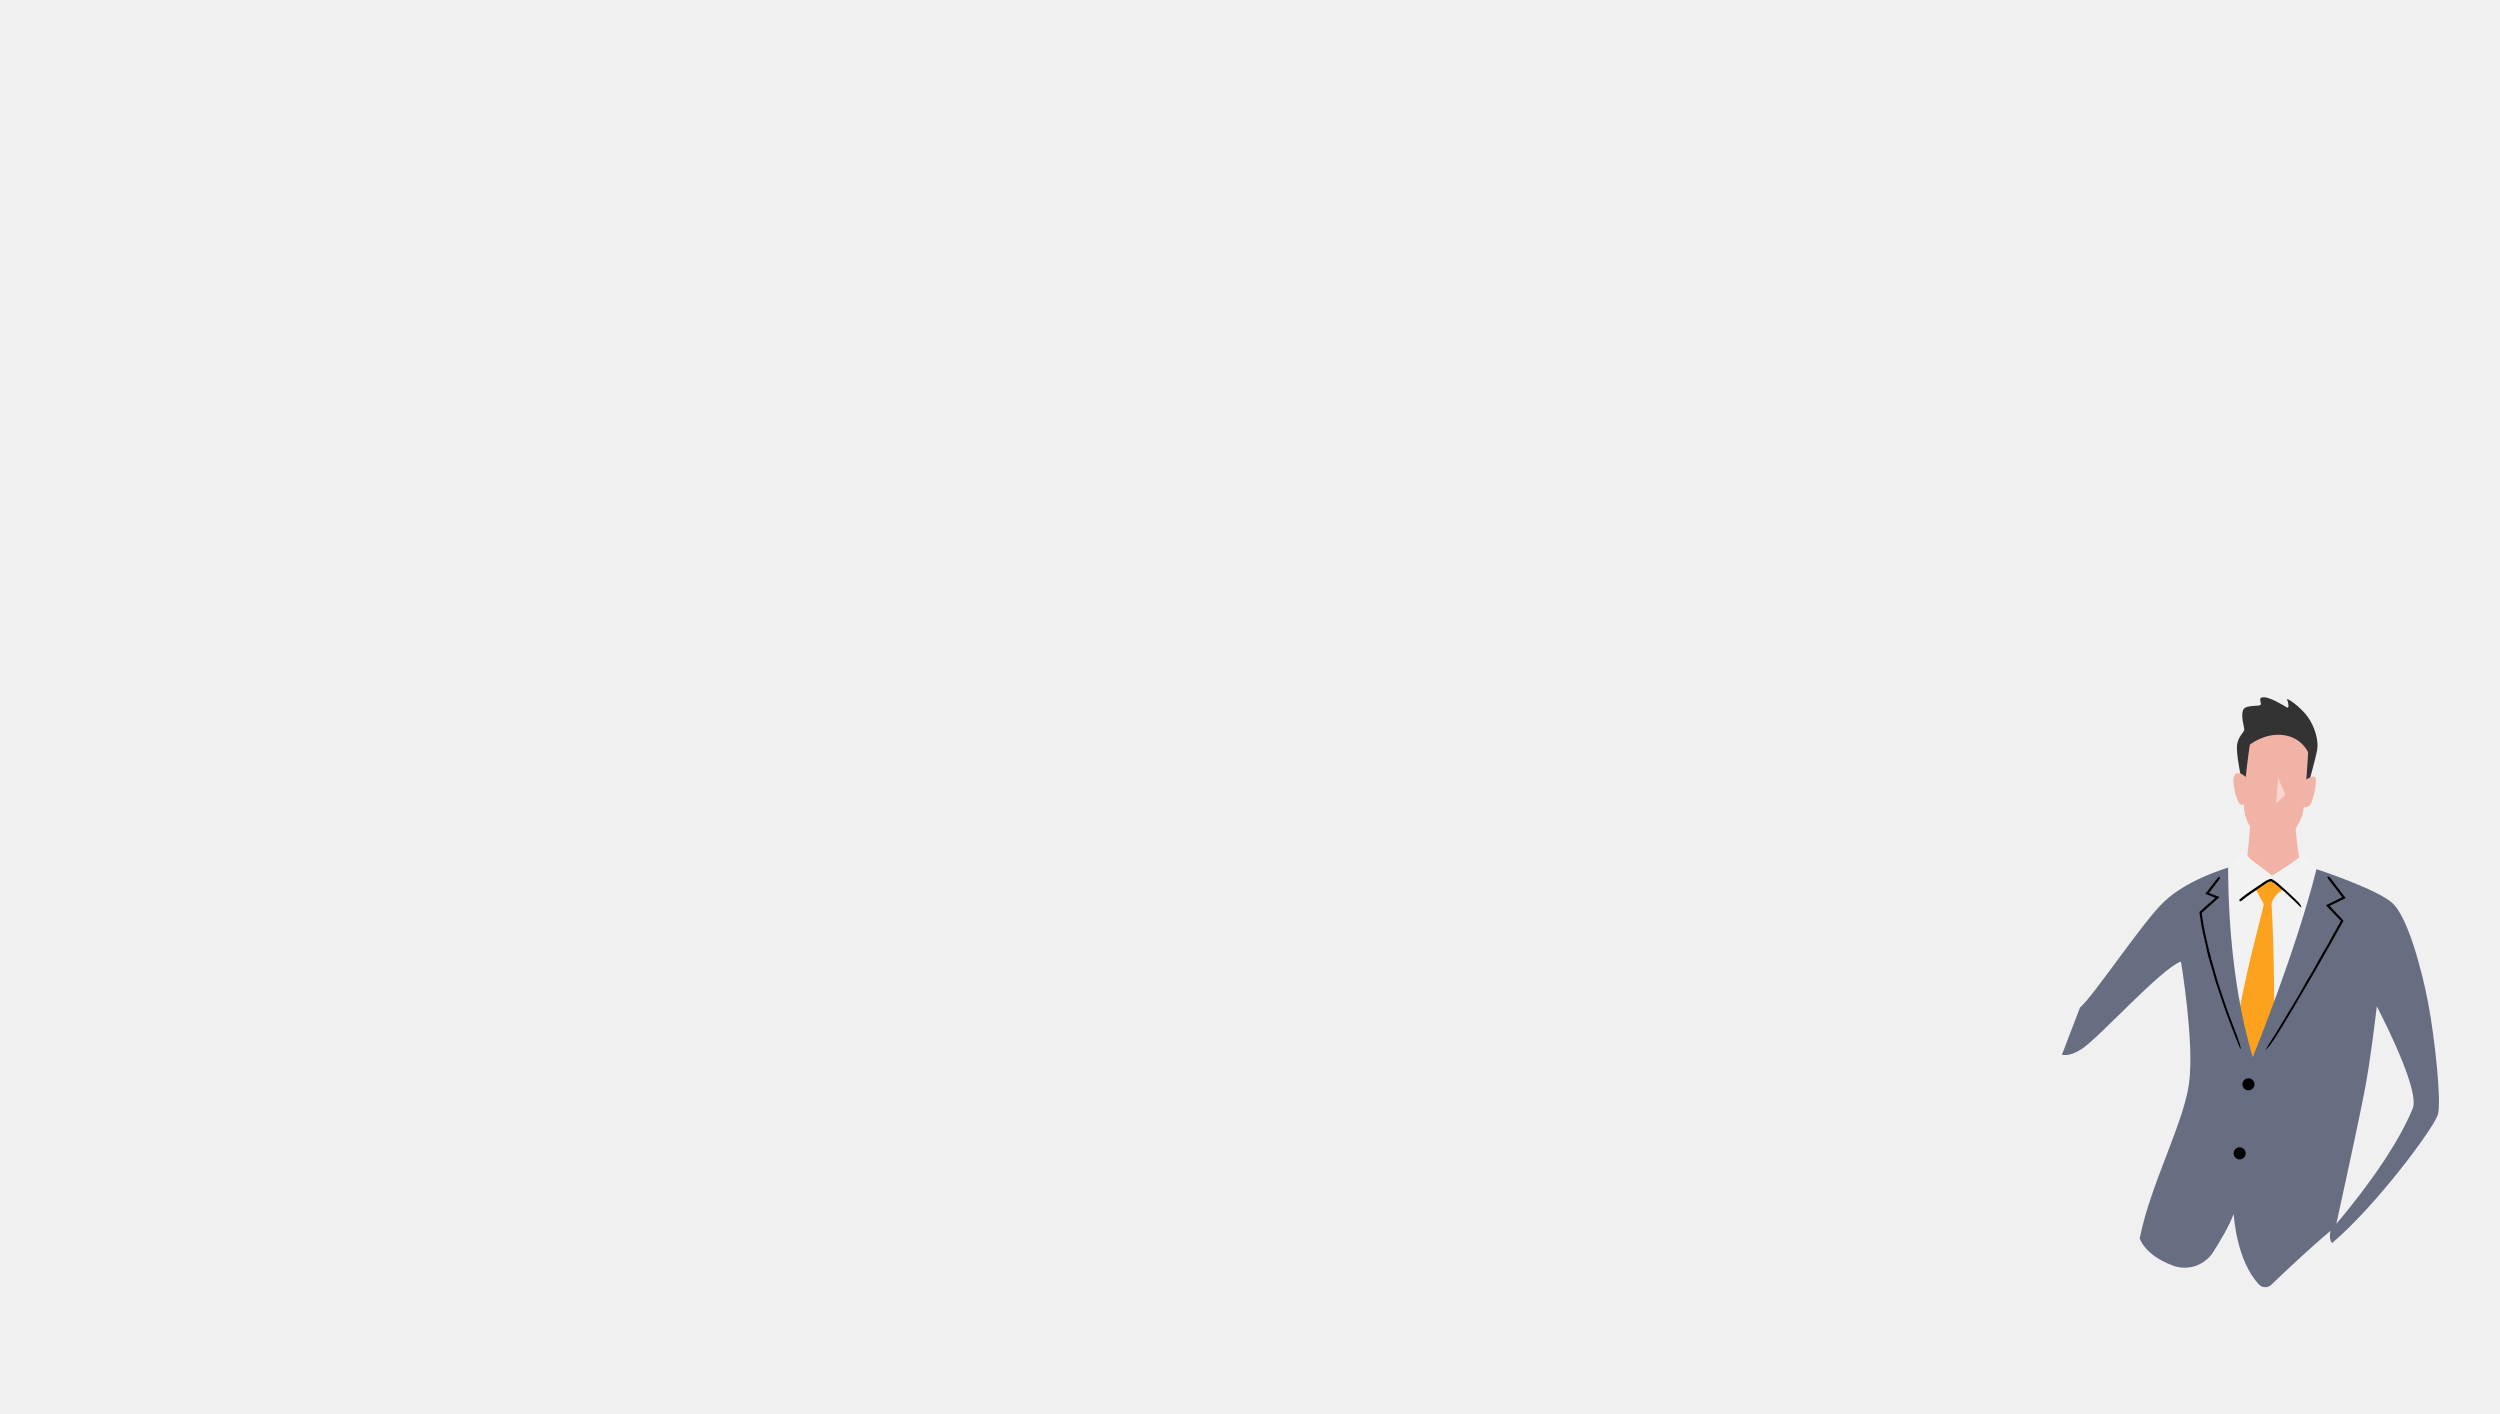
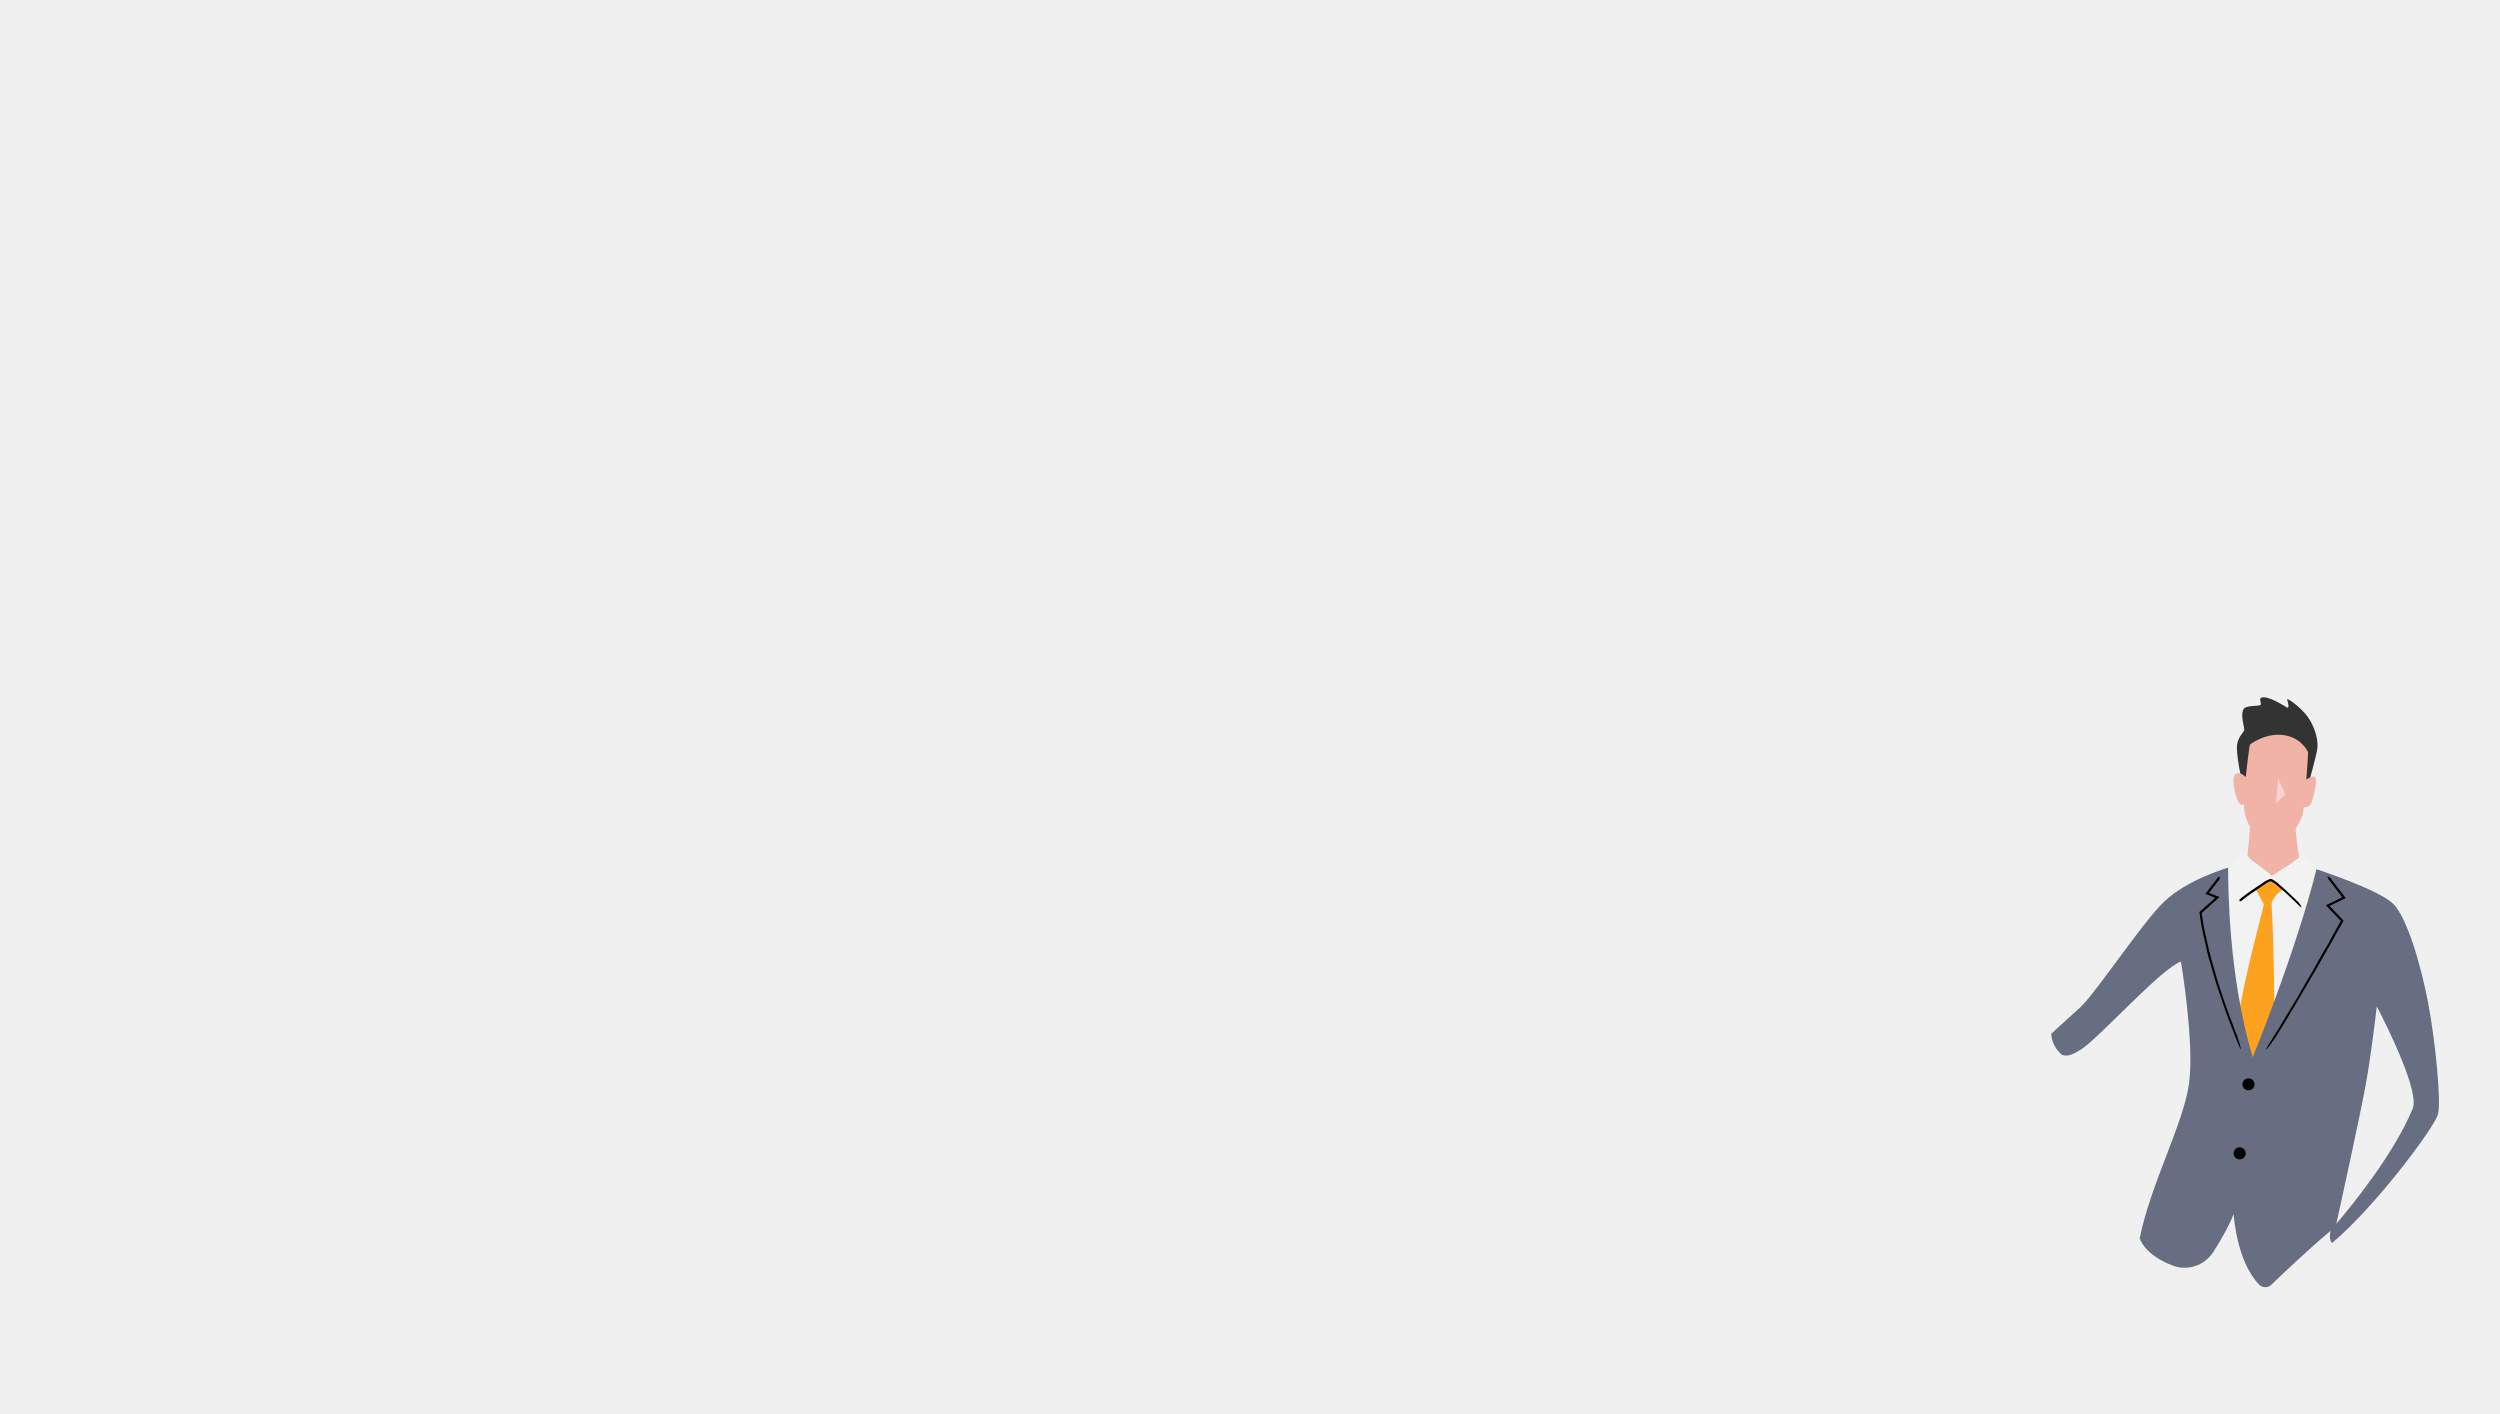
<svg xmlns="http://www.w3.org/2000/svg" id="layout" viewBox="0 0 1024 579">
  <defs>
    <style>
      .cls-1 {
        fill: #fca21f;
      }

      .cls-2 {
        fill: #676e82;
      }

      .cls-3 {
        fill: #fff;
      }

      .cls-4 {
        fill: #f2f2f2;
      }

      .cls-5 {
        fill: #f2b3a7;
      }

      .cls-6 {
        fill: #333;
      }

      .cls-7 {
        opacity: .45;
      }
    </style>
  </defs>
  <path class="cls-5" d="M940.07,337.01s.87,12.33,2.58,18.44c1.71,6.11-10.46,23.69-10.46,23.69l-13.55-16.08s2.27-11.23,3.21-28.1l18.22,2.04Z" />
  <path class="cls-4" d="M948.88,355.86c-.76-.96-3.87-4.88-4.78-5.55-1.03-.76-4,2.58-9.69,5.99l-3.88,2.47c-.41-.98-8.21-6.09-9.39-7.55-.56-.69-1.39-2.35-2.35-2.03-.96.32-5.61,6.05-5.61,6.05,0,0-11.11,9.45-11.46,9.55.05,7.37,13.75,59.07,21.6,62.94,0,0,24.62-24.41,25.55-71.86Z" />
  <path class="cls-1" d="M923.92,364.1s2.9,5.58,3.29,6.2-9.01,32.41-11.34,53.1l6.49,15.04,9.2-21.43s-.02-28.95-1.13-46.8c0,0,.69-3.71,4.77-5.88,0,0-3.59-3.86-4.96-3.9-1.37-.04-6.33,3.66-6.33,3.66Z" />
  <path class="cls-6" d="M945.66,320.64s2.83-9.95,3.47-13.63c.64-3.68-1-9.33-3.84-13.34-2.84-4.01-8.99-8.35-8.48-7.08.52,1.27.97,3.86-.13,3.17-1.09-.69-6.56-4.08-9.3-4.15-2.74-.07-1.12,1.84-1.36,2.94s-6.36-.21-7.28,2.34c-.92,2.55.44,6.63.52,7.89s-3.1,2.96-3.02,7.78c.09,4.82,2.02,13.34,2.02,13.34l27.4.74Z" />
-   <path class="cls-5" d="M948.1,318.19c-.93-.48-2.61.56-3.42,1.13.43-5.83.73-11.18.73-11.18,0,0-2.56-6.08-10.17-7.06-7.61-.98-13.72,3.94-13.72,3.94,0,0-.95,6.44-1.66,13.24-1.07-.98-3.07-2.42-4.38-1.02-1.86,1.99.55,10.53,1.77,11.86.6.66,1.31.61,1.87.39,0,.82.03,1.56.09,2.18.64,6.72,7.39,14.8,11.62,15.74s11.41-9.74,12.42-14.31c.13-.58.26-1.42.39-2.44,1.04.1,2.52-.18,3.24-2.23,1.18-3.36,2.48-9.59,1.22-10.23Z" />
+   <path class="cls-5" d="M948.1,318.19c-.93-.48-2.61.56-3.42,1.13.43-5.83.73-11.18.73-11.18,0,0-2.56-6.08-10.17-7.06-7.61-.98-13.72,3.94-13.72,3.94,0,0-.95,6.44-1.66,13.24-1.07-.98-3.07-2.42-4.38-1.02-1.86,1.99.55,10.53,1.77,11.86.6.66,1.31.61,1.87.39,0,.82.03,1.56.09,2.18.64,6.72,7.39,14.8,11.62,15.74,4.24.94,11.41-9.74,12.42-14.31.13-.58.26-1.42.39-2.44,1.04.1,2.52-.18,3.24-2.23,1.18-3.36,2.48-9.59,1.22-10.23Z" />
  <g class="cls-7">
    <polygon class="cls-3" points="933.12 318.66 932.29 329.19 936.07 325.41 933.12 318.66" />
  </g>
-   <path class="cls-2" d="M844.56,432.02c2.15.47,4.8-.29,7.83-2.17,7.13-4.42,32.85-33.25,40.93-36,0,0,5.63,33.53,3.29,50.08-2.34,16.55-15.83,41.3-20.18,63.28,0,0,1.75,6.69,13.5,11.15,6.13,2.32,13.04.01,16.59-5.5,2.94-4.57,6.33-10.36,8.4-15.6,0,0,.97,19.02,10.4,28.9,1.35,1.42,3.62,1.43,5.03.06,4.52-4.36,14.78-14.13,24.21-22.06-.79,3.77.67,4.97.67,4.97,18.17-15.35,41.79-47.28,43.33-52.62,1.54-5.35-1.25-31.22-3.95-45.51-2.7-14.29-8.46-35.22-14.52-40.96-6.06-5.75-31.05-13.96-31.05-13.96,0,0-.06-.08-.17-.21-8.44,33.82-26.15,77.15-26.15,77.15-10.06-33.56-10.04-70.26-10.08-77.63-2.91.87-17.27,5.46-26.13,13.84-9.03,8.54-28.25,37.85-34.55,43.49l-7.4,19.3ZM988.25,454.08c-7.73,18.66-24.96,39.77-31.28,47.18,1.48-6.7,9.36-42.6,11.91-56.28,1.97-10.54,3.93-26.56,4.66-32.79,2.27,4.4,6.95,13.75,10.51,22.66,3.25,8.15,5.56,15.94,4.19,19.23Z" />
+   <path class="cls-2" d="M852.69,412.02c-.26.26-.5.5-.73.7l-11.75,10.67s-.13,4.89,4.35,8.64c2.29,1,4.8-.29,7.83-2.17,7.13-4.42,32.85-33.25,40.93-36,0,0,5.63,33.53,3.29,50.08-2.34,16.55-15.83,41.3-20.18,63.28,0,0,1.75,6.69,13.5,11.15,6.13,2.32,13.04.01,16.59-5.5,2.94-4.57,6.33-10.36,8.4-15.6,0,0,.97,19.02,10.4,28.9,1.35,1.42,3.62,1.43,5.03.06,4.52-4.36,14.78-14.13,24.21-22.06-.79,3.77.67,4.97.67,4.97,18.17-15.35,41.79-47.28,43.33-52.62,1.54-5.35-1.25-31.22-3.95-45.51-2.7-14.29-8.46-35.22-14.52-40.96-6.06-5.75-31.05-13.96-31.05-13.96,0,0-.06-.08-.17-.21-8.44,33.82-26.15,77.15-26.15,77.15-10.06-33.56-10.04-70.26-10.08-77.63-2.91.87-17.27,5.46-26.13,13.84-8.7,8.23-26.88,35.76-33.82,42.79M988.25,454.08c-7.73,18.66-24.96,39.77-31.28,47.18,1.48-6.7,9.36-42.6,11.91-56.28,1.97-10.54,3.93-26.56,4.66-32.79,2.27,4.4,6.95,13.75,10.51,22.66,3.25,8.15,5.56,15.94,4.19,19.23Z" />
  <path d="M917.99,367.84c.83-.65,1.66-1.3,2.51-1.92.42-.31.87-.57,1.3-.87.53-.37.99-.69,1.48-1.03.96-.64,1.92-1.29,2.84-1.91.58-.38,1.13-.81,1.74-1.17.58-.34,1.15-.65,1.87-.87.17-.04.4-.09.65-.03.18.07.36.14.53.23.26.17.56.33.8.52.81.56,1.56,1.17,2.26,1.84.46.44.97.84,1.45,1.27l2.49,2.27,2.19,2.06c.06.06.14.15.2.22.26.25.5.49.77.76.34.31.66.64.88,1.05.03.06.08.11.13.15.32.3.39.72.55,1.09.02.06-.01.14-.02.21-.06-.03-.12-.06-.17-.1-.23-.2-.47-.39-.69-.61-.29-.28-.54-.54-.84-.83-.79-.73-1.49-1.54-2.32-2.22-.49-.4-.92-.86-1.37-1.3-.5-.48-.99-.96-1.51-1.42-.49-.4-1.18-.97-1.67-1.37-.44-.4-.86-.77-1.28-1.15-.57-.48-1.16-.96-1.8-1.31-.36-.19-.75-.46-.85-.44-.36.05-.9.25-1.34.49-.44.25-.84.57-1.26.86-.49.32-.87.57-1.3.86-.85.59-1.69,1.16-2.57,1.77-.43.28-1.01.67-1.45.97-.59.43-1.14.82-1.69,1.22-.51.38-1.01.76-1.51,1.14-.28.22-.56.43-.83.66-.22.19-.45.29-.72.2-.03,0-.07-.02-.08-.04-.05-.16-.13-.32-.12-.48,0-.11.14-.22.21-.33,0-.01.02-.02.03-.02l.52-.39h0Z" />
  <path d="M955.85,361.4l4.94,6.44-1.56.79c-1.23.59-2.56,1.24-3.81,1.84l-1.2.59,1.67,1.77,3.19,3.38.41.43c.18.24.61.44.28.74l-.64,1.13-1.15,2.02c-.9,1.62-1.83,3.31-2.73,4.94-.89,1.55-1.77,3.08-2.65,4.62-.81,1.43-1.62,2.85-2.44,4.3-1.28,2.28-2.56,4.56-3.93,6.79-.9,1.48-1.75,3.01-2.63,4.51l-4.65,7.88-4.22,7.01c-.14.22-.29.46-.43.68-.52.83-1.03,1.66-1.55,2.5-.65,1.07-1.31,2.13-2.07,3.07-.1.13-.21.29-.3.44-.64,1.02-1.34,1.67-2.01,2.46-.1.12-.22.15-.33.22.08-.16.15-.32.24-.47.44-.73.88-1.46,1.29-2.15.57-.91,1.14-1.81,1.72-2.73,1.52-2.49,3.12-4.93,4.57-7.48.84-1.49,1.77-2.95,2.66-4.42.97-1.61,1.93-3.22,2.9-4.85.95-1.68,1.96-3.46,2.91-5.14.8-1.36,1.61-2.72,2.41-4.07,1.04-1.78,2.07-3.56,3.02-5.39.55-1.05,1.17-2.09,1.78-3.13.74-1.27,1.52-2.51,2.24-3.79.63-1.18,1.36-2.53,2-3.73.71-1.27,1.41-2.5,2.11-3.75l.92-1.63h0s-.36-.38-.36-.38l-.74-.77c-.98-1.03-1.96-2.06-2.95-3.1-.67-.72-1.35-1.45-2.04-2.18.93-.46,1.87-.91,2.78-1.36,1.3-.64,2.58-1.28,3.87-1.92l-.24-.32-3.13-4.11c-.59-.76-1.17-1.51-1.77-2.29-.49-.62-.84-1.18-.92-1.67,0-.05-.03-.13,0-.13.22.03.42,0,.7.16.18.1.48.47.72.72.03.04.05.06.07.08l1.07,1.42h0Z" />
  <path d="M907.69,361.97l-2.89,3.77,1.59.62c.87.35,1.78.72,2.71,1.1-.63.56-1.26,1.11-1.87,1.65-1.13,1.01-2.23,1.99-3.34,2.99l-1.58,1.42-.39.35c-.06.03-.08.08-.06.14l.12,1.03c.18,1.4.41,2.79.65,4.19.31,1.69.69,3.36,1.07,5.04.33,1.59.71,3.17,1.07,4.75.38,1.46.73,2.92,1.14,4.36.66,2.33,1.29,4.54,1.96,6.89.4,1.53.95,3.03,1.42,4.55.84,2.65,1.76,5.29,2.68,7.91.85,2.34,1.68,4.69,2.6,7.01.08.22.17.47.25.69.32.84.63,1.67.95,2.51.43,1.06.86,2.11,1.14,3.18.04.15.1.31.17.46.42,1.01.51,1.89.73,2.82.03.14-.02.25-.03.37-.08-.14-.16-.28-.23-.43-.31-.72-.63-1.44-.92-2.11-.37-.92-.74-1.82-1.11-2.74-1.02-2.48-1.87-5.01-2.89-7.49-.57-1.46-1.07-2.96-1.6-4.45-.55-1.63-1.1-3.26-1.65-4.91-.57-1.67-1.17-3.46-1.74-5.13-.45-1.37-.8-2.78-1.21-4.16-.54-1.81-1-3.64-1.59-5.44-.31-1.04-.56-2.13-.82-3.2-.28-1.3-.58-2.65-.86-3.94-.28-1.27-.63-2.51-.9-3.78-.28-1.29-.51-2.58-.73-3.89-.21-1.29-.41-2.59-.57-3.9l-.04-.39-.03-.24c.01-.07.11-.11.15-.17l.49-.44.73-.66,1.45-1.31c1.07-.94,2.2-1.94,3.28-2.88l.41-.35c-1.06-.42-2.12-.85-3.18-1.27l-.91-.36,2.86-3.7c.53-.7,1.06-1.39,1.6-2.11.43-.58.85-1.02,1.28-1.2.05-.02.12-.05.12-.03.03.21.12.39.05.68-.04.19-.3.54-.46.81-.03.04-.04.05-.06.08l-1,1.28h0Z" />
  <circle cx="920.97" cy="444.14" r="2.47" />
-   <path d="M919.78,472.95c-.3,1.33-1.62,2.18-2.95,1.88s-2.18-1.62-1.88-2.95,1.62-2.18,2.95-1.88,2.18,1.62,1.88,2.95Z" />
+   <path d="M919.78,472.95c-.3,1.33-1.62,2.18-2.95,1.88-1.33-.3-2.18-1.62-1.88-2.95s1.62-2.18,2.95-1.88c1.33.3,2.18,1.62,1.88,2.95Z" />
</svg>
